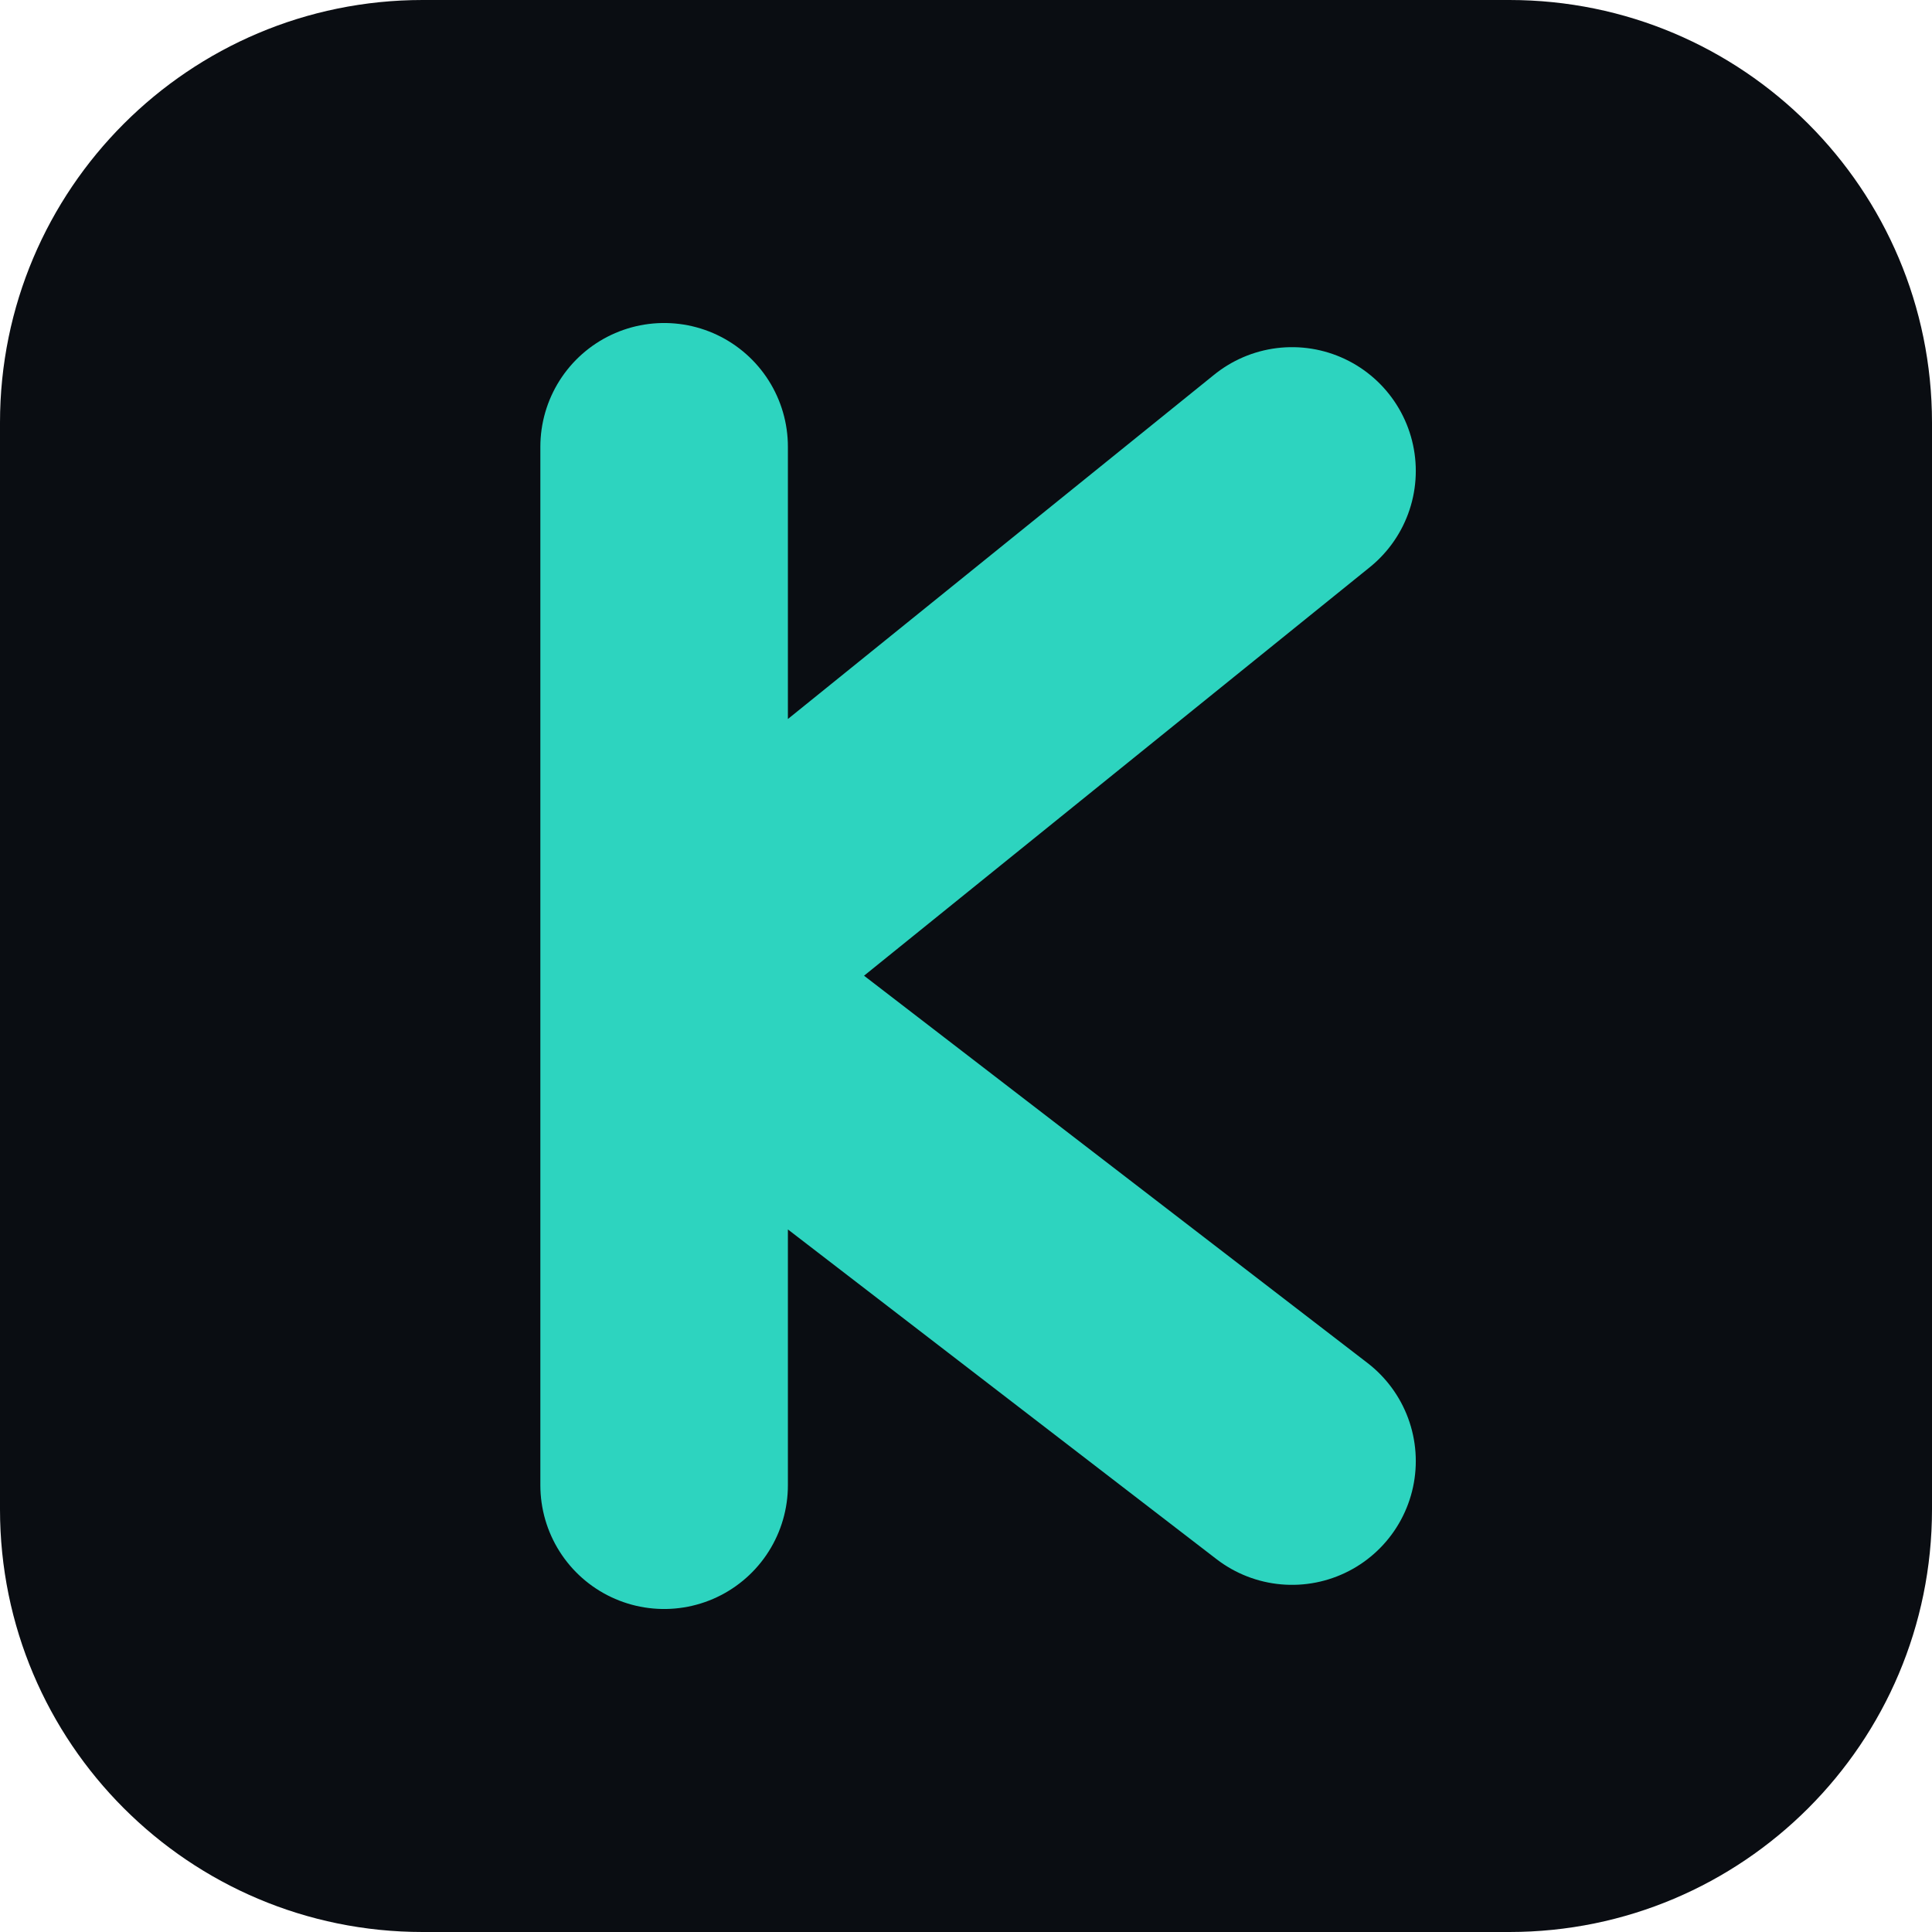
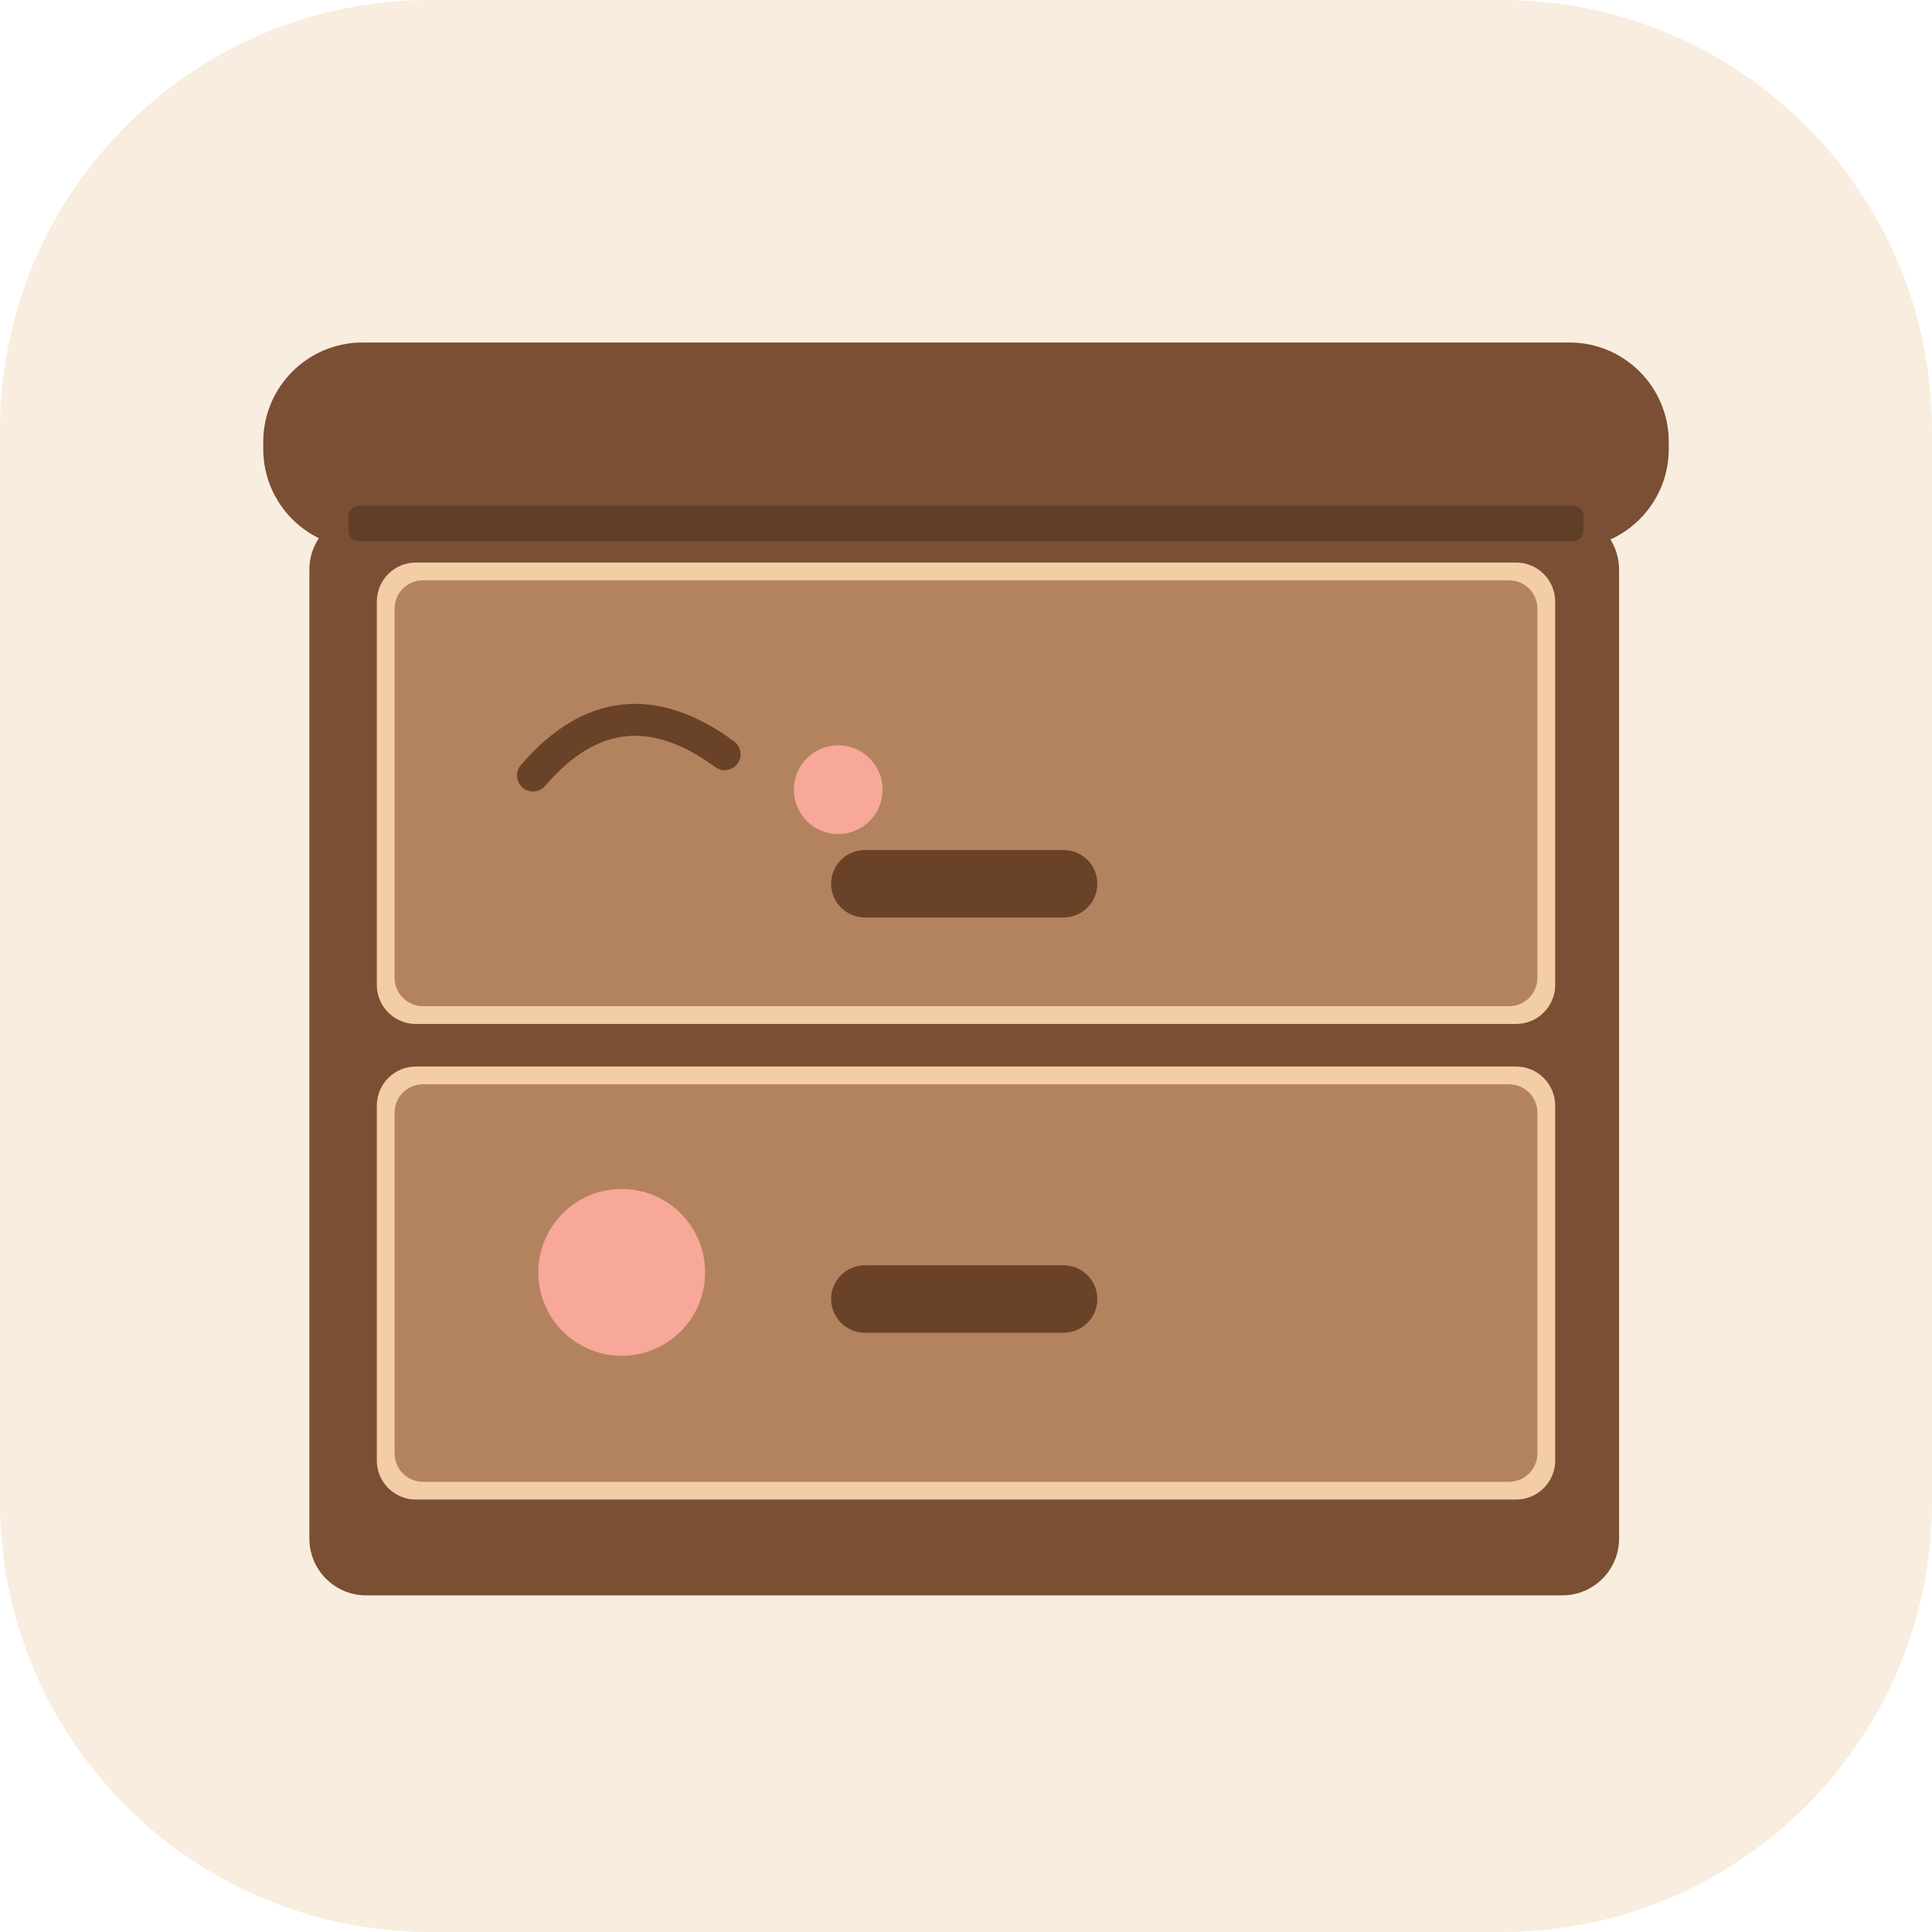
- <svg xmlns="http://www.w3.org/2000/svg" viewBox="0 0 32 32">
-   <rect width="32" height="32" rx="7" fill="#0a0d12" />
-   <path d="M11 7.4v17.2M11 16.2 21.4 7.8M11 16.2 21.4 24.2" fill="none" stroke="#2dd4bf" stroke-width="4.1" stroke-linecap="round" stroke-linejoin="round" />
+ <svg xmlns="http://www.w3.org/2000/svg" viewBox="0 0 512 512" role="img" aria-label="Tansu">
+   <rect width="512" height="512" rx="114" fill="#F8EDDE" />
+   <g transform="translate(66 87) scale(0.940594)">
+     <rect x="17" y="52" width="369" height="305" rx="16" fill="#7A4F33" />
+     <rect x="4" y="4" width="396" height="58" rx="28" fill="#7A4F33" />
+     <rect x="28" y="50" width="348" height="10" rx="3" fill="#613E28" />
+     <rect x="36" y="66" width="332" height="130" rx="11" fill="#F3CDA6" />
+     <rect x="41" y="71" width="322" height="120" rx="8" fill="#B3835F" />
+     <rect x="36" y="208" width="332" height="122" rx="11" fill="#F3CDA6" />
+     <rect x="41" y="213" width="322" height="112" rx="8" fill="#B3835F" />
+     <path d="M80 126 Q104 98 134 120" stroke="#694228" stroke-width="9" stroke-linecap="round" fill="none" />
+     <circle cx="166" cy="130" r="12.5" fill="#F7A898" />
+     <rect x="164" y="147" width="75" height="19" rx="9.5" fill="#694228" />
+     <circle cx="105" cy="266" r="23.5" fill="#F7A898" />
+     <rect x="164" y="264" width="75" height="19" rx="9.5" fill="#694228" />
+   </g>
</svg>
